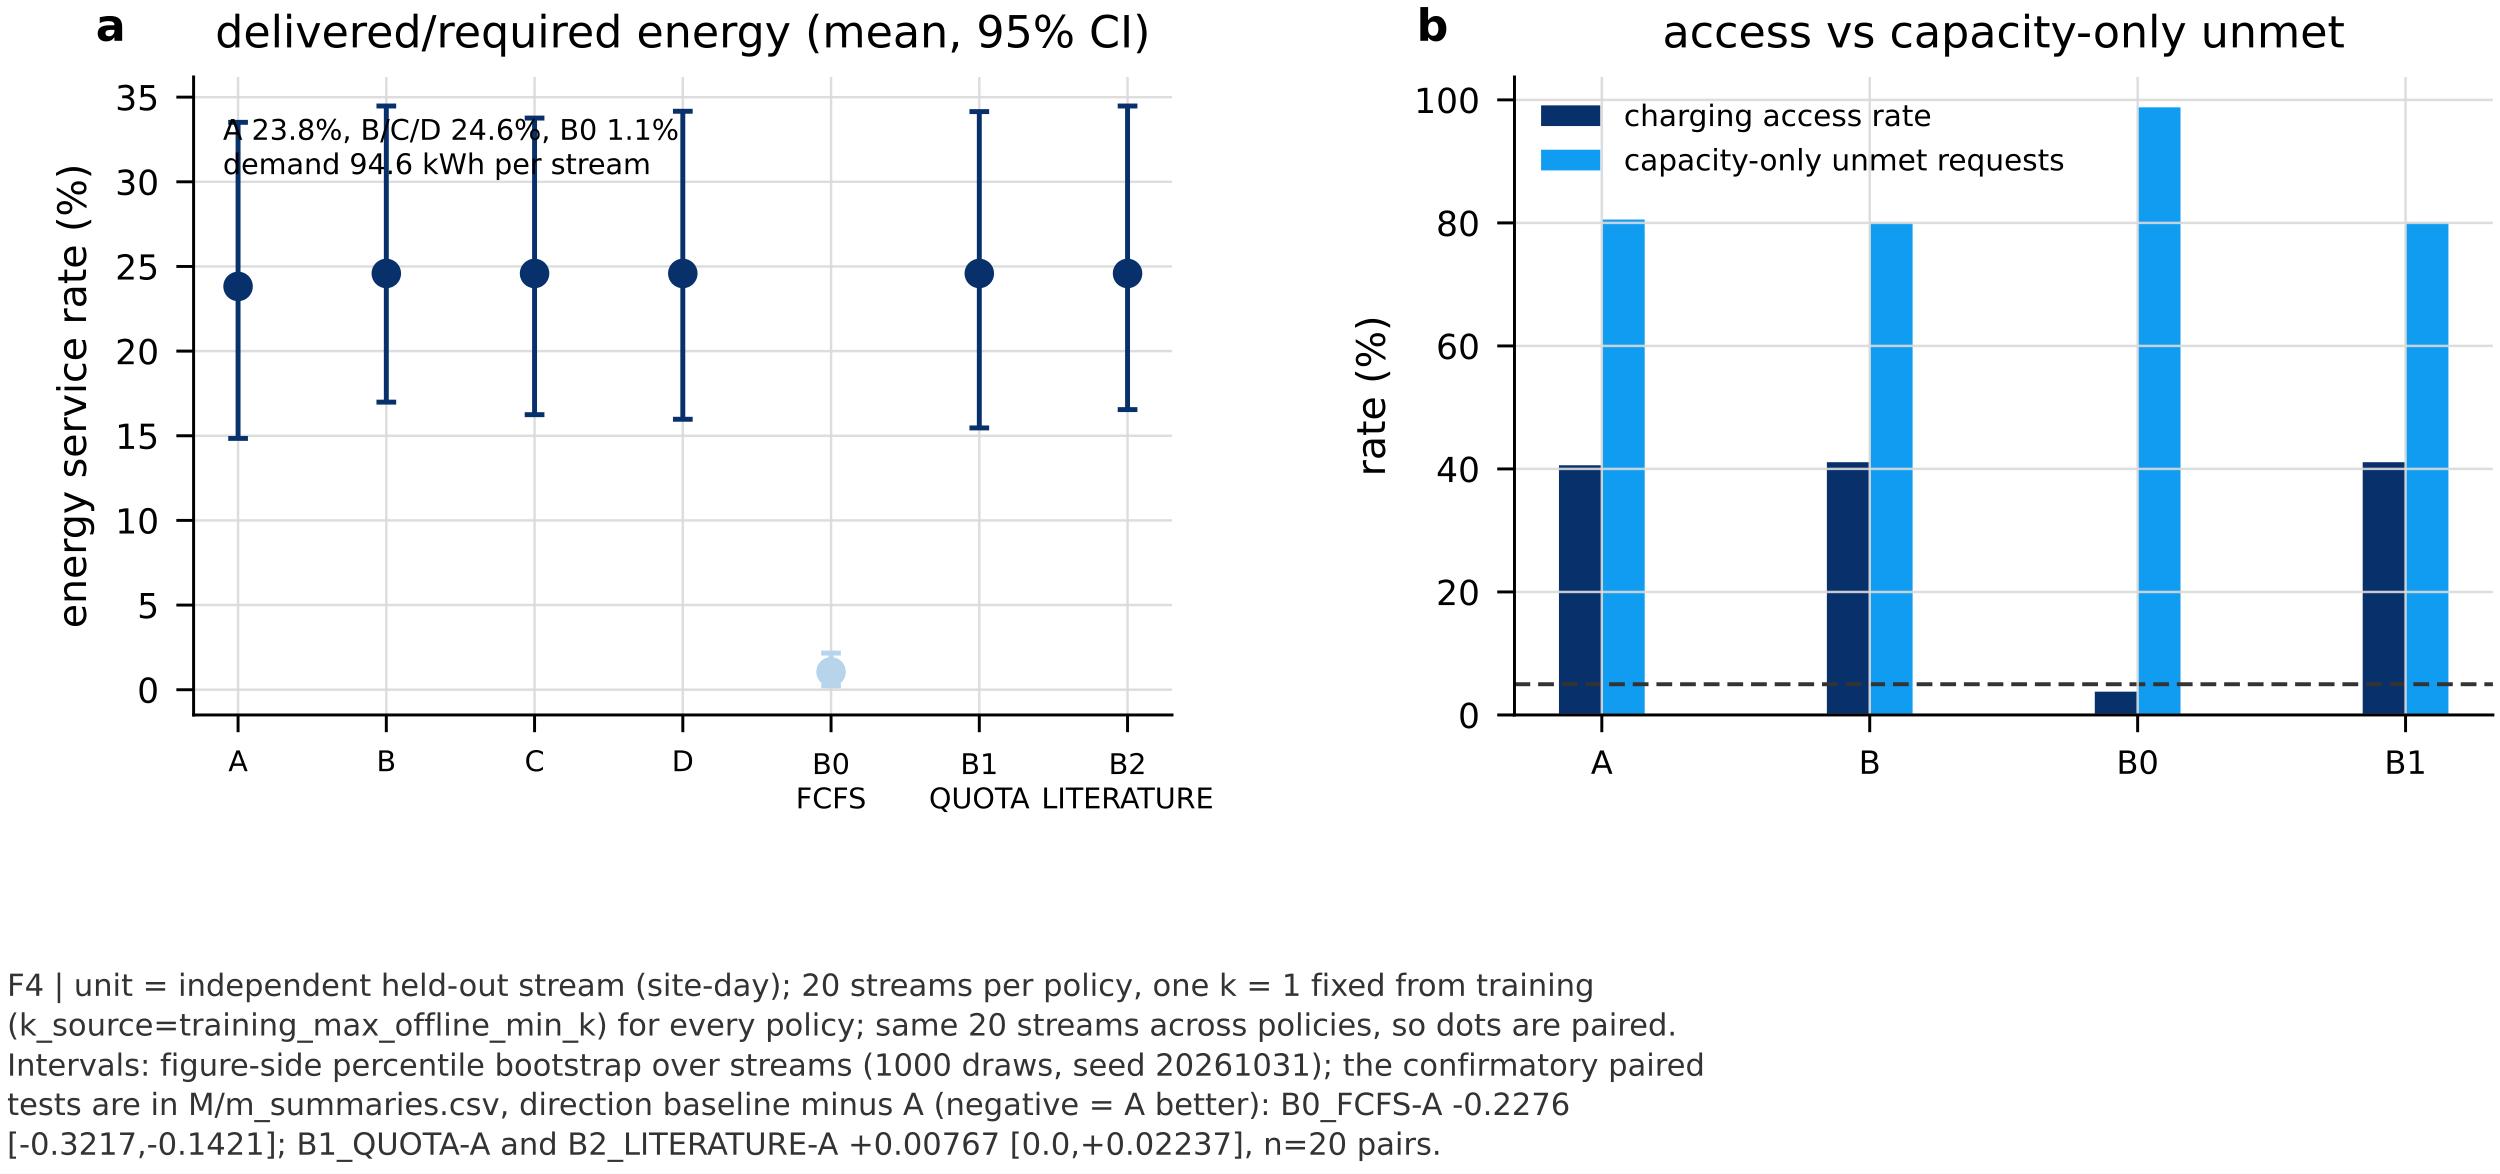
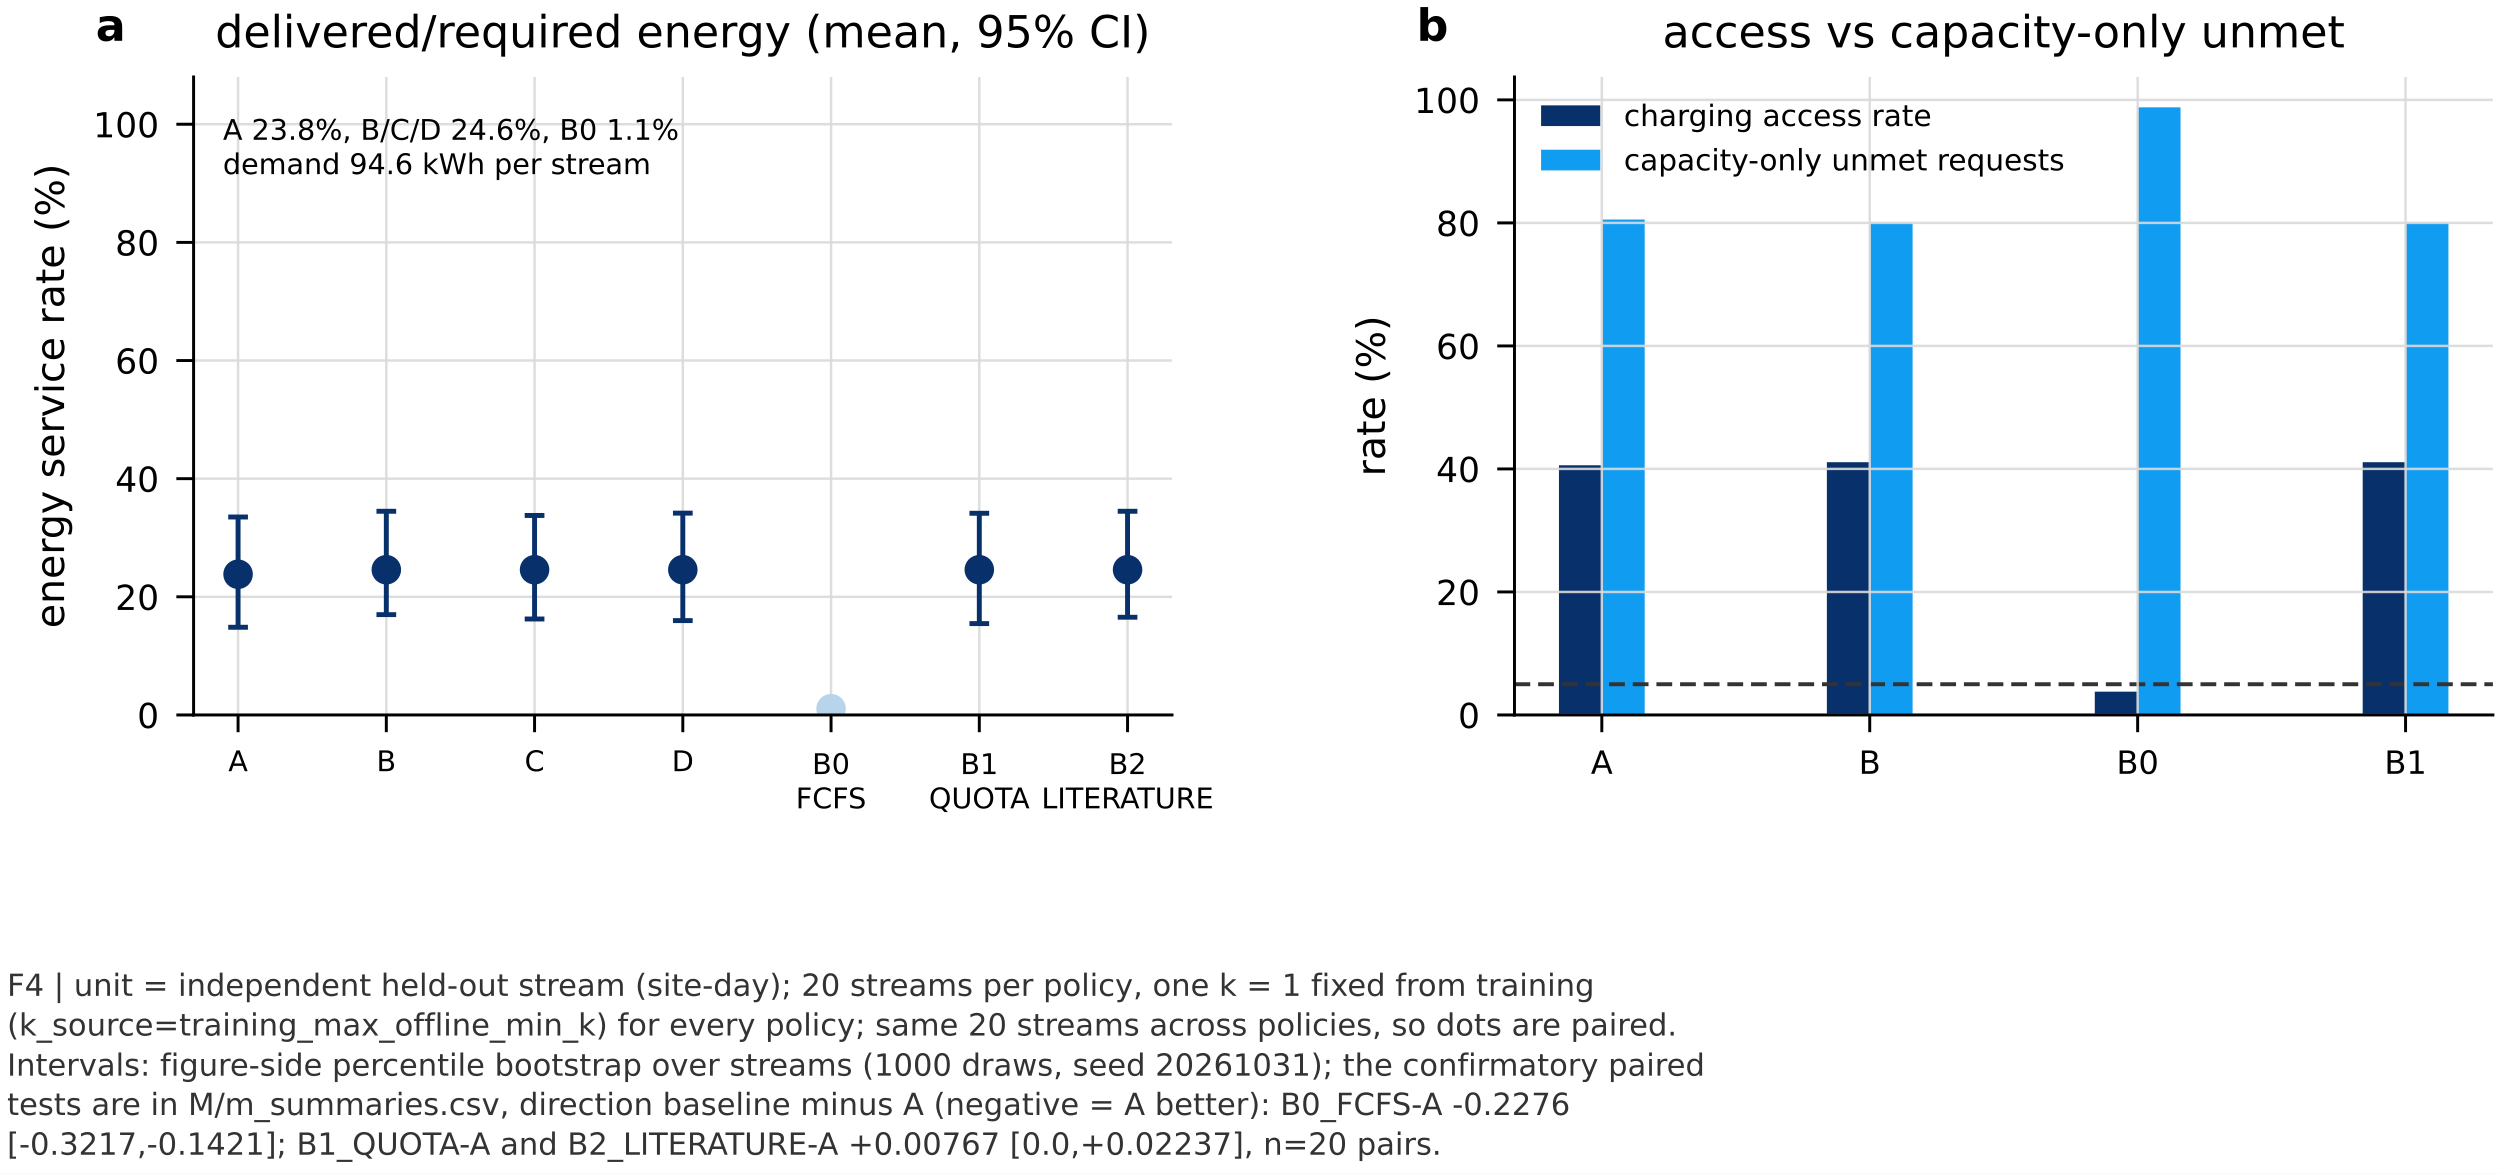
<svg xmlns="http://www.w3.org/2000/svg" xmlns:xlink="http://www.w3.org/1999/xlink" width="507.283pt" height="238.151pt" viewBox="0 0 507.283 238.151" version="1.1">
  <defs>
    <style type="text/css">*{stroke-linejoin: round; stroke-linecap: butt}</style>
  </defs>
  <g id="figure_1">
    <g id="patch_1">
      <path d="M 0 238.151  L 507.283 238.151  L 507.283 0  L 0 0  z " style="fill: #ffffff" />
    </g>
    <g id="axes_1">
      <g id="patch_2">
        <path d="M 39.283 145.075  L 237.819 145.075  L 237.819 15.619  L 39.283 15.619  z " style="fill: #ffffff" />
      </g>
      <g id="matplotlib.axis_1">
        <g id="xtick_1">
          <g id="line2d_1">
-             <path d="M 48.308 145.075  L 48.308 15.619  " clip-path="url(#p4d2e8f138a)" style="fill: none; stroke: #d9d9d9; stroke-opacity: 0.9; stroke-width: 0.5; stroke-linecap: square" />
+             <path d="M 48.308 145.075  L 48.308 15.619  " clip-path="url(#pc5161e3e79)" style="fill: none; stroke: #d9d9d9; stroke-opacity: 0.9; stroke-width: 0.5; stroke-linecap: square" />
          </g>
          <g id="line2d_2">
            <defs>
-               <path id="m1a566ae101" d="M 0 0  L 0 3.5  " style="stroke: #000000; stroke-width: 0.6" />
+               <path id="m23cec1c243" d="M 0 0  L 0 3.5  " style="stroke: #000000; stroke-width: 0.6" />
            </defs>
            <g>
-               <use xlink:href="#m1a566ae101" x="48.308" y="145.075" style="stroke: #000000; stroke-width: 0.6" />
+               <use xlink:href="#m23cec1c243" x="48.308" y="145.075" style="stroke: #000000; stroke-width: 0.6" />
            </g>
          </g>
          <g id="text_1">
            <text style="font-size: 5.8px; font-family: 'DejaVu Sans'; text-anchor: middle" x="48.308" y="156.482" transform="rotate(-0 48.30757 156.4816)">A</text>
          </g>
        </g>
        <g id="xtick_2">
          <g id="line2d_3">
-             <path d="M 78.389 145.075  L 78.389 15.619  " clip-path="url(#p4d2e8f138a)" style="fill: none; stroke: #d9d9d9; stroke-opacity: 0.9; stroke-width: 0.5; stroke-linecap: square" />
+             <path d="M 78.389 145.075  L 78.389 15.619  " clip-path="url(#pc5161e3e79)" style="fill: none; stroke: #d9d9d9; stroke-opacity: 0.9; stroke-width: 0.5; stroke-linecap: square" />
          </g>
          <g id="line2d_4">
            <g>
-               <use xlink:href="#m1a566ae101" x="78.389" y="145.075" style="stroke: #000000; stroke-width: 0.6" />
+               <use xlink:href="#m23cec1c243" x="78.389" y="145.075" style="stroke: #000000; stroke-width: 0.6" />
            </g>
          </g>
          <g id="text_2">
            <text style="font-size: 5.8px; font-family: 'DejaVu Sans'; text-anchor: middle" x="78.389" y="156.482" transform="rotate(-0 78.38881 156.4816)">B</text>
          </g>
        </g>
        <g id="xtick_3">
          <g id="line2d_5">
-             <path d="M 108.47 145.075  L 108.47 15.619  " clip-path="url(#p4d2e8f138a)" style="fill: none; stroke: #d9d9d9; stroke-opacity: 0.9; stroke-width: 0.5; stroke-linecap: square" />
+             <path d="M 108.47 145.075  L 108.47 15.619  " clip-path="url(#pc5161e3e79)" style="fill: none; stroke: #d9d9d9; stroke-opacity: 0.9; stroke-width: 0.5; stroke-linecap: square" />
          </g>
          <g id="line2d_6">
            <g>
-               <use xlink:href="#m1a566ae101" x="108.47" y="145.075" style="stroke: #000000; stroke-width: 0.6" />
+               <use xlink:href="#m23cec1c243" x="108.47" y="145.075" style="stroke: #000000; stroke-width: 0.6" />
            </g>
          </g>
          <g id="text_3">
            <text style="font-size: 5.8px; font-family: 'DejaVu Sans'; text-anchor: middle" x="108.47" y="156.482" transform="rotate(-0 108.47 156.4816)">C</text>
          </g>
        </g>
        <g id="xtick_4">
          <g id="line2d_7">
-             <path d="M 138.551 145.075  L 138.551 15.619  " clip-path="url(#p4d2e8f138a)" style="fill: none; stroke: #d9d9d9; stroke-opacity: 0.9; stroke-width: 0.5; stroke-linecap: square" />
+             <path d="M 138.551 145.075  L 138.551 15.619  " clip-path="url(#pc5161e3e79)" style="fill: none; stroke: #d9d9d9; stroke-opacity: 0.9; stroke-width: 0.5; stroke-linecap: square" />
          </g>
          <g id="line2d_8">
            <g>
-               <use xlink:href="#m1a566ae101" x="138.551" y="145.075" style="stroke: #000000; stroke-width: 0.6" />
+               <use xlink:href="#m23cec1c243" x="138.551" y="145.075" style="stroke: #000000; stroke-width: 0.6" />
            </g>
          </g>
          <g id="text_4">
            <text style="font-size: 5.8px; font-family: 'DejaVu Sans'; text-anchor: middle" x="138.551" y="156.482" transform="rotate(-0 138.5513 156.4816)">D</text>
          </g>
        </g>
        <g id="xtick_5">
          <g id="line2d_9">
-             <path d="M 168.633 145.075  L 168.633 15.619  " clip-path="url(#p4d2e8f138a)" style="fill: none; stroke: #d9d9d9; stroke-opacity: 0.9; stroke-width: 0.5; stroke-linecap: square" />
+             <path d="M 168.633 145.075  L 168.633 15.619  " clip-path="url(#pc5161e3e79)" style="fill: none; stroke: #d9d9d9; stroke-opacity: 0.9; stroke-width: 0.5; stroke-linecap: square" />
          </g>
          <g id="line2d_10">
            <g>
-               <use xlink:href="#m1a566ae101" x="168.633" y="145.075" style="stroke: #000000; stroke-width: 0.6" />
+               <use xlink:href="#m23cec1c243" x="168.633" y="145.075" style="stroke: #000000; stroke-width: 0.6" />
            </g>
          </g>
          <g id="text_5">
            <text style="font-size: 5.8px; font-family: 'DejaVu Sans'" transform="translate(164.7977 157.0622)">B0</text>
            <text style="font-size: 5.8px; font-family: 'DejaVu Sans'" transform="translate(161.4813 164.0233)">FCFS</text>
          </g>
        </g>
        <g id="xtick_6">
          <g id="line2d_11">
-             <path d="M 198.714 145.075  L 198.714 15.619  " clip-path="url(#p4d2e8f138a)" style="fill: none; stroke: #d9d9d9; stroke-opacity: 0.9; stroke-width: 0.5; stroke-linecap: square" />
+             <path d="M 198.714 145.075  L 198.714 15.619  " clip-path="url(#pc5161e3e79)" style="fill: none; stroke: #d9d9d9; stroke-opacity: 0.9; stroke-width: 0.5; stroke-linecap: square" />
          </g>
          <g id="line2d_12">
            <g>
-               <use xlink:href="#m1a566ae101" x="198.714" y="145.075" style="stroke: #000000; stroke-width: 0.6" />
+               <use xlink:href="#m23cec1c243" x="198.714" y="145.075" style="stroke: #000000; stroke-width: 0.6" />
            </g>
          </g>
          <g id="text_6">
            <text style="font-size: 5.8px; font-family: 'DejaVu Sans'" transform="translate(194.879 157.0622)">B1</text>
            <text style="font-size: 5.8px; font-family: 'DejaVu Sans'" transform="translate(188.4958 164.0233)">QUOTA</text>
          </g>
        </g>
        <g id="xtick_7">
          <g id="line2d_13">
-             <path d="M 228.795 145.075  L 228.795 15.619  " clip-path="url(#p4d2e8f138a)" style="fill: none; stroke: #d9d9d9; stroke-opacity: 0.9; stroke-width: 0.5; stroke-linecap: square" />
+             <path d="M 228.795 145.075  L 228.795 15.619  " clip-path="url(#pc5161e3e79)" style="fill: none; stroke: #d9d9d9; stroke-opacity: 0.9; stroke-width: 0.5; stroke-linecap: square" />
          </g>
          <g id="line2d_14">
            <g>
-               <use xlink:href="#m1a566ae101" x="228.795" y="145.075" style="stroke: #000000; stroke-width: 0.6" />
+               <use xlink:href="#m23cec1c243" x="228.795" y="145.075" style="stroke: #000000; stroke-width: 0.6" />
            </g>
          </g>
          <g id="text_7">
            <text style="font-size: 5.8px; font-family: 'DejaVu Sans'" transform="translate(224.9602 157.0622)">B2</text>
            <text style="font-size: 5.8px; font-family: 'DejaVu Sans'" transform="translate(211.3225 164.0233)">LITERATURE</text>
          </g>
        </g>
      </g>
      <g id="matplotlib.axis_2">
        <g id="ytick_1">
          <g id="line2d_15">
-             <path d="M 39.283 139.952  L 237.819 139.952  " clip-path="url(#p4d2e8f138a)" style="fill: none; stroke: #d9d9d9; stroke-opacity: 0.9; stroke-width: 0.5; stroke-linecap: square" />
+             <path d="M 39.283 145.075  L 237.819 145.075  " clip-path="url(#pc5161e3e79)" style="fill: none; stroke: #d9d9d9; stroke-opacity: 0.9; stroke-width: 0.5; stroke-linecap: square" />
          </g>
          <g id="line2d_16">
            <defs>
-               <path id="m9f338bc0c7" d="M 0 0  L -3.5 0  " style="stroke: #000000; stroke-width: 0.6" />
+               <path id="mf32e7adb8e" d="M 0 0  L -3.5 0  " style="stroke: #000000; stroke-width: 0.6" />
            </defs>
            <g>
-               <use xlink:href="#m9f338bc0c7" x="39.283" y="139.952" style="stroke: #000000; stroke-width: 0.6" />
+               <use xlink:href="#mf32e7adb8e" x="39.283" y="145.075" style="stroke: #000000; stroke-width: 0.6" />
            </g>
          </g>
          <g id="text_8">
-             <text style="font-size: 7px; font-family: 'DejaVu Sans'; text-anchor: end" x="32.283" y="142.612" transform="rotate(-0 32.2832 142.6116)">0</text>
+             <text style="font-size: 7px; font-family: 'DejaVu Sans'; text-anchor: end" x="32.283" y="147.734" transform="rotate(-0 32.2832 147.7341)">0</text>
          </g>
        </g>
        <g id="ytick_2">
          <g id="line2d_17">
-             <path d="M 39.283 122.775  L 237.819 122.775  " clip-path="url(#p4d2e8f138a)" style="fill: none; stroke: #d9d9d9; stroke-opacity: 0.9; stroke-width: 0.5; stroke-linecap: square" />
+             <path d="M 39.283 121.102  L 237.819 121.102  " clip-path="url(#pc5161e3e79)" style="fill: none; stroke: #d9d9d9; stroke-opacity: 0.9; stroke-width: 0.5; stroke-linecap: square" />
          </g>
          <g id="line2d_18">
            <g>
-               <use xlink:href="#m9f338bc0c7" x="39.283" y="122.775" style="stroke: #000000; stroke-width: 0.6" />
+               <use xlink:href="#mf32e7adb8e" x="39.283" y="121.102" style="stroke: #000000; stroke-width: 0.6" />
            </g>
          </g>
          <g id="text_9">
-             <text style="font-size: 7px; font-family: 'DejaVu Sans'; text-anchor: end" x="32.283" y="125.434" transform="rotate(-0 32.2832 125.4345)">5</text>
+             <text style="font-size: 7px; font-family: 'DejaVu Sans'; text-anchor: end" x="32.283" y="123.761" transform="rotate(-0 32.2832 123.7608)">20</text>
          </g>
        </g>
        <g id="ytick_3">
          <g id="line2d_19">
-             <path d="M 39.283 105.598  L 237.819 105.598  " clip-path="url(#p4d2e8f138a)" style="fill: none; stroke: #d9d9d9; stroke-opacity: 0.9; stroke-width: 0.5; stroke-linecap: square" />
+             <path d="M 39.283 97.128  L 237.819 97.128  " clip-path="url(#pc5161e3e79)" style="fill: none; stroke: #d9d9d9; stroke-opacity: 0.9; stroke-width: 0.5; stroke-linecap: square" />
          </g>
          <g id="line2d_20">
            <g>
-               <use xlink:href="#m9f338bc0c7" x="39.283" y="105.598" style="stroke: #000000; stroke-width: 0.6" />
+               <use xlink:href="#mf32e7adb8e" x="39.283" y="97.128" style="stroke: #000000; stroke-width: 0.6" />
            </g>
          </g>
          <g id="text_10">
-             <text style="font-size: 7px; font-family: 'DejaVu Sans'; text-anchor: end" x="32.283" y="108.257" transform="rotate(-0 32.2832 108.2573)">10</text>
+             <text style="font-size: 7px; font-family: 'DejaVu Sans'; text-anchor: end" x="32.283" y="99.787" transform="rotate(-0 32.2832 99.78746)">40</text>
          </g>
        </g>
        <g id="ytick_4">
          <g id="line2d_21">
-             <path d="M 39.283 88.421  L 237.819 88.421  " clip-path="url(#p4d2e8f138a)" style="fill: none; stroke: #d9d9d9; stroke-opacity: 0.9; stroke-width: 0.5; stroke-linecap: square" />
+             <path d="M 39.283 73.155  L 237.819 73.155  " clip-path="url(#pc5161e3e79)" style="fill: none; stroke: #d9d9d9; stroke-opacity: 0.9; stroke-width: 0.5; stroke-linecap: square" />
          </g>
          <g id="line2d_22">
            <g>
-               <use xlink:href="#m9f338bc0c7" x="39.283" y="88.421" style="stroke: #000000; stroke-width: 0.6" />
+               <use xlink:href="#mf32e7adb8e" x="39.283" y="73.155" style="stroke: #000000; stroke-width: 0.6" />
            </g>
          </g>
          <g id="text_11">
-             <text style="font-size: 7px; font-family: 'DejaVu Sans'; text-anchor: end" x="32.283" y="91.08" transform="rotate(-0 32.2832 91.08021)">15</text>
+             <text style="font-size: 7px; font-family: 'DejaVu Sans'; text-anchor: end" x="32.283" y="75.814" transform="rotate(-0 32.2832 75.81412)">60</text>
          </g>
        </g>
        <g id="ytick_5">
          <g id="line2d_23">
-             <path d="M 39.283 71.244  L 237.819 71.244  " clip-path="url(#p4d2e8f138a)" style="fill: none; stroke: #d9d9d9; stroke-opacity: 0.9; stroke-width: 0.5; stroke-linecap: square" />
+             <path d="M 39.283 49.182  L 237.819 49.182  " clip-path="url(#pc5161e3e79)" style="fill: none; stroke: #d9d9d9; stroke-opacity: 0.9; stroke-width: 0.5; stroke-linecap: square" />
          </g>
          <g id="line2d_24">
            <g>
-               <use xlink:href="#m9f338bc0c7" x="39.283" y="71.244" style="stroke: #000000; stroke-width: 0.6" />
+               <use xlink:href="#mf32e7adb8e" x="39.283" y="49.182" style="stroke: #000000; stroke-width: 0.6" />
            </g>
          </g>
          <g id="text_12">
-             <text style="font-size: 7px; font-family: 'DejaVu Sans'; text-anchor: end" x="32.283" y="73.903" transform="rotate(-0 32.2832 73.90307)">20</text>
+             <text style="font-size: 7px; font-family: 'DejaVu Sans'; text-anchor: end" x="32.283" y="51.841" transform="rotate(-0 32.2832 51.84079)">80</text>
          </g>
        </g>
        <g id="ytick_6">
          <g id="line2d_25">
-             <path d="M 39.283 54.067  L 237.819 54.067  " clip-path="url(#p4d2e8f138a)" style="fill: none; stroke: #d9d9d9; stroke-opacity: 0.9; stroke-width: 0.5; stroke-linecap: square" />
+             <path d="M 39.283 25.208  L 237.819 25.208  " clip-path="url(#pc5161e3e79)" style="fill: none; stroke: #d9d9d9; stroke-opacity: 0.9; stroke-width: 0.5; stroke-linecap: square" />
          </g>
          <g id="line2d_26">
            <g>
-               <use xlink:href="#m9f338bc0c7" x="39.283" y="54.067" style="stroke: #000000; stroke-width: 0.6" />
+               <use xlink:href="#mf32e7adb8e" x="39.283" y="25.208" style="stroke: #000000; stroke-width: 0.6" />
            </g>
          </g>
          <g id="text_13">
-             <text style="font-size: 7px; font-family: 'DejaVu Sans'; text-anchor: end" x="32.283" y="56.726" transform="rotate(-0 32.2832 56.72594)">25</text>
-           </g>
-         </g>
-         <g id="ytick_7">
-           <g id="line2d_27">
-             <path d="M 39.283 36.89  L 237.819 36.89  " clip-path="url(#p4d2e8f138a)" style="fill: none; stroke: #d9d9d9; stroke-opacity: 0.9; stroke-width: 0.5; stroke-linecap: square" />
-           </g>
-           <g id="line2d_28">
-             <g>
-               <use xlink:href="#m9f338bc0c7" x="39.283" y="36.89" style="stroke: #000000; stroke-width: 0.6" />
-             </g>
-           </g>
-           <g id="text_14">
-             <text style="font-size: 7px; font-family: 'DejaVu Sans'; text-anchor: end" x="32.283" y="39.549" transform="rotate(-0 32.2832 39.54881)">30</text>
-           </g>
-         </g>
-         <g id="ytick_8">
-           <g id="line2d_29">
-             <path d="M 39.283 19.712  L 237.819 19.712  " clip-path="url(#p4d2e8f138a)" style="fill: none; stroke: #d9d9d9; stroke-opacity: 0.9; stroke-width: 0.5; stroke-linecap: square" />
-           </g>
-           <g id="line2d_30">
-             <g>
-               <use xlink:href="#m9f338bc0c7" x="39.283" y="19.712" style="stroke: #000000; stroke-width: 0.6" />
-             </g>
-           </g>
-           <g id="text_15">
-             <text style="font-size: 7px; font-family: 'DejaVu Sans'; text-anchor: end" x="32.283" y="22.372" transform="rotate(-0 32.2832 22.37168)">35</text>
-           </g>
-         </g>
-         <g id="text_16">
-           <text style="font-size: 8px; font-family: 'DejaVu Sans'; text-anchor: middle" x="17.454" y="80.347" transform="rotate(-90 17.45382 80.34694)">energy service rate (%)</text>
+             <text style="font-size: 7px; font-family: 'DejaVu Sans'; text-anchor: end" x="32.283" y="27.867" transform="rotate(-0 32.2832 27.86746)">100</text>
+           </g>
+         </g>
+         <g id="text_14">
+           <text style="font-size: 8px; font-family: 'DejaVu Sans'; text-anchor: middle" x="13" y="80.347" transform="rotate(-90 13.00008 80.34694)">energy service rate (%)</text>
        </g>
      </g>
      <g id="LineCollection_1">
-         <path d="M 48.308 88.964  L 48.308 24.82  " clip-path="url(#p4d2e8f138a)" style="fill: none; stroke: #08306b" />
+         <path d="M 48.308 127.284  L 48.308 104.904  " clip-path="url(#pc5161e3e79)" style="fill: none; stroke: #08306b" />
+       </g>
+       <g id="line2d_27">
+         <defs>
+           <path id="ma9806306e1" d="M 2 0  L -2 -0  " style="stroke: #08306b" />
+         </defs>
+         <g clip-path="url(#pc5161e3e79)">
+           <use xlink:href="#ma9806306e1" x="48.308" y="127.284" style="fill: #08306b; stroke: #08306b" />
+         </g>
+       </g>
+       <g id="line2d_28">
+         <g clip-path="url(#pc5161e3e79)">
+           <use xlink:href="#ma9806306e1" x="48.308" y="104.904" style="fill: #08306b; stroke: #08306b" />
+         </g>
+       </g>
+       <g id="LineCollection_2">
+         <path d="M 78.389 124.717  L 78.389 103.748  " clip-path="url(#pc5161e3e79)" style="fill: none; stroke: #08306b" />
+       </g>
+       <g id="line2d_29">
+         <g clip-path="url(#pc5161e3e79)">
+           <use xlink:href="#ma9806306e1" x="78.389" y="124.717" style="fill: #08306b; stroke: #08306b" />
+         </g>
+       </g>
+       <g id="line2d_30">
+         <g clip-path="url(#pc5161e3e79)">
+           <use xlink:href="#ma9806306e1" x="78.389" y="103.748" style="fill: #08306b; stroke: #08306b" />
+         </g>
+       </g>
+       <g id="LineCollection_3">
+         <path d="M 108.47 125.601  L 108.47 104.6  " clip-path="url(#pc5161e3e79)" style="fill: none; stroke: #08306b" />
      </g>
      <g id="line2d_31">
+         <g clip-path="url(#pc5161e3e79)">
+           <use xlink:href="#ma9806306e1" x="108.47" y="125.601" style="fill: #08306b; stroke: #08306b" />
+         </g>
+       </g>
+       <g id="line2d_32">
+         <g clip-path="url(#pc5161e3e79)">
+           <use xlink:href="#ma9806306e1" x="108.47" y="104.6" style="fill: #08306b; stroke: #08306b" />
+         </g>
+       </g>
+       <g id="LineCollection_4">
+         <path d="M 138.551 125.929  L 138.551 104.123  " clip-path="url(#pc5161e3e79)" style="fill: none; stroke: #08306b" />
+       </g>
+       <g id="line2d_33">
+         <g clip-path="url(#pc5161e3e79)">
+           <use xlink:href="#ma9806306e1" x="138.551" y="125.929" style="fill: #08306b; stroke: #08306b" />
+         </g>
+       </g>
+       <g id="line2d_34">
+         <g clip-path="url(#pc5161e3e79)">
+           <use xlink:href="#ma9806306e1" x="138.551" y="104.123" style="fill: #08306b; stroke: #08306b" />
+         </g>
+       </g>
+       <g id="LineCollection_5">
+         <path d="M 168.633 144.809  L 168.633 142.479  " clip-path="url(#pc5161e3e79)" style="fill: none; stroke: #b7d4ea" />
+       </g>
+       <g id="line2d_35">
        <defs>
-           <path id="mf65ea0c68b" d="M 2 0  L -2 -0  " style="stroke: #08306b" />
+           <path id="m11eb9d79c8" d="M 2 0  L -2 -0  " style="stroke: #b7d4ea" />
        </defs>
-         <g clip-path="url(#p4d2e8f138a)">
-           <use xlink:href="#mf65ea0c68b" x="48.308" y="88.964" style="fill: #08306b; stroke: #08306b" />
-         </g>
-       </g>
-       <g id="line2d_32">
-         <g clip-path="url(#p4d2e8f138a)">
-           <use xlink:href="#mf65ea0c68b" x="48.308" y="24.82" style="fill: #08306b; stroke: #08306b" />
-         </g>
-       </g>
-       <g id="LineCollection_2">
-         <path d="M 78.389 81.604  L 78.389 21.508  " clip-path="url(#p4d2e8f138a)" style="fill: none; stroke: #08306b" />
-       </g>
-       <g id="line2d_33">
-         <g clip-path="url(#p4d2e8f138a)">
-           <use xlink:href="#mf65ea0c68b" x="78.389" y="81.604" style="fill: #08306b; stroke: #08306b" />
-         </g>
-       </g>
-       <g id="line2d_34">
-         <g clip-path="url(#p4d2e8f138a)">
-           <use xlink:href="#mf65ea0c68b" x="78.389" y="21.508" style="fill: #08306b; stroke: #08306b" />
-         </g>
-       </g>
-       <g id="LineCollection_3">
-         <path d="M 108.47 84.138  L 108.47 23.951  " clip-path="url(#p4d2e8f138a)" style="fill: none; stroke: #08306b" />
-       </g>
-       <g id="line2d_35">
-         <g clip-path="url(#p4d2e8f138a)">
-           <use xlink:href="#mf65ea0c68b" x="108.47" y="84.138" style="fill: #08306b; stroke: #08306b" />
+         <g clip-path="url(#pc5161e3e79)">
+           <use xlink:href="#m11eb9d79c8" x="168.633" y="144.809" style="fill: #b7d4ea; stroke: #b7d4ea" />
        </g>
      </g>
      <g id="line2d_36">
-         <g clip-path="url(#p4d2e8f138a)">
-           <use xlink:href="#mf65ea0c68b" x="108.47" y="23.951" style="fill: #08306b; stroke: #08306b" />
-         </g>
-       </g>
-       <g id="LineCollection_4">
-         <path d="M 138.551 85.079  L 138.551 22.583  " clip-path="url(#p4d2e8f138a)" style="fill: none; stroke: #08306b" />
+         <g clip-path="url(#pc5161e3e79)">
+           <use xlink:href="#m11eb9d79c8" x="168.633" y="142.479" style="fill: #b7d4ea; stroke: #b7d4ea" />
+         </g>
+       </g>
+       <g id="LineCollection_6">
+         <path d="M 198.714 126.541  L 198.714 104.144  " clip-path="url(#pc5161e3e79)" style="fill: none; stroke: #08306b" />
      </g>
      <g id="line2d_37">
-         <g clip-path="url(#p4d2e8f138a)">
-           <use xlink:href="#mf65ea0c68b" x="138.551" y="85.079" style="fill: #08306b; stroke: #08306b" />
+         <g clip-path="url(#pc5161e3e79)">
+           <use xlink:href="#ma9806306e1" x="198.714" y="126.541" style="fill: #08306b; stroke: #08306b" />
        </g>
      </g>
      <g id="line2d_38">
-         <g clip-path="url(#p4d2e8f138a)">
-           <use xlink:href="#mf65ea0c68b" x="138.551" y="22.583" style="fill: #08306b; stroke: #08306b" />
-         </g>
-       </g>
-       <g id="LineCollection_5">
-         <path d="M 168.633 139.191  L 168.633 132.511  " clip-path="url(#p4d2e8f138a)" style="fill: none; stroke: #b7d4ea" />
+         <g clip-path="url(#pc5161e3e79)">
+           <use xlink:href="#ma9806306e1" x="198.714" y="104.144" style="fill: #08306b; stroke: #08306b" />
+         </g>
+       </g>
+       <g id="LineCollection_7">
+         <path d="M 228.795 125.245  L 228.795 103.746  " clip-path="url(#pc5161e3e79)" style="fill: none; stroke: #08306b" />
      </g>
      <g id="line2d_39">
+         <g clip-path="url(#pc5161e3e79)">
+           <use xlink:href="#ma9806306e1" x="228.795" y="125.245" style="fill: #08306b; stroke: #08306b" />
+         </g>
+       </g>
+       <g id="line2d_40">
+         <g clip-path="url(#pc5161e3e79)">
+           <use xlink:href="#ma9806306e1" x="228.795" y="103.746" style="fill: #08306b; stroke: #08306b" />
+         </g>
+       </g>
+       <g id="line2d_41">
        <defs>
-           <path id="mfe0b686e84" d="M 2 0  L -2 -0  " style="stroke: #b7d4ea" />
+           <path id="mec08e6cd29" d="M 0 2.5  C 0.663 2.5 1.299 2.237 1.768 1.768  C 2.237 1.299 2.5 0.663 2.5 0  C 2.5 -0.663 2.237 -1.299 1.768 -1.768  C 1.299 -2.237 0.663 -2.5 0 -2.5  C -0.663 -2.5 -1.299 -2.237 -1.768 -1.768  C -2.237 -1.299 -2.5 -0.663 -2.5 0  C -2.5 0.663 -2.237 1.299 -1.768 1.768  C -1.299 2.237 -0.663 2.5 0 2.5  z " style="stroke: #08306b" />
        </defs>
-         <g clip-path="url(#p4d2e8f138a)">
-           <use xlink:href="#mfe0b686e84" x="168.633" y="139.191" style="fill: #b7d4ea; stroke: #b7d4ea" />
-         </g>
-       </g>
-       <g id="line2d_40">
-         <g clip-path="url(#p4d2e8f138a)">
-           <use xlink:href="#mfe0b686e84" x="168.633" y="132.511" style="fill: #b7d4ea; stroke: #b7d4ea" />
-         </g>
-       </g>
-       <g id="LineCollection_6">
-         <path d="M 198.714 86.832  L 198.714 22.644  " clip-path="url(#p4d2e8f138a)" style="fill: none; stroke: #08306b" />
-       </g>
-       <g id="line2d_41">
-         <g clip-path="url(#p4d2e8f138a)">
-           <use xlink:href="#mf65ea0c68b" x="198.714" y="86.832" style="fill: #08306b; stroke: #08306b" />
+         <g clip-path="url(#pc5161e3e79)">
+           <use xlink:href="#mec08e6cd29" x="48.308" y="116.523" style="fill: #08306b; stroke: #08306b" />
        </g>
      </g>
      <g id="line2d_42">
-         <g clip-path="url(#p4d2e8f138a)">
-           <use xlink:href="#mf65ea0c68b" x="198.714" y="22.644" style="fill: #08306b; stroke: #08306b" />
-         </g>
-       </g>
-       <g id="LineCollection_7">
-         <path d="M 228.795 83.118  L 228.795 21.503  " clip-path="url(#p4d2e8f138a)" style="fill: none; stroke: #08306b" />
+         <g clip-path="url(#pc5161e3e79)">
+           <use xlink:href="#mec08e6cd29" x="78.389" y="115.604" style="fill: #08306b; stroke: #08306b" />
+         </g>
      </g>
      <g id="line2d_43">
-         <g clip-path="url(#p4d2e8f138a)">
-           <use xlink:href="#mf65ea0c68b" x="228.795" y="83.118" style="fill: #08306b; stroke: #08306b" />
+         <g clip-path="url(#pc5161e3e79)">
+           <use xlink:href="#mec08e6cd29" x="108.47" y="115.604" style="fill: #08306b; stroke: #08306b" />
        </g>
      </g>
      <g id="line2d_44">
-         <g clip-path="url(#p4d2e8f138a)">
-           <use xlink:href="#mf65ea0c68b" x="228.795" y="21.503" style="fill: #08306b; stroke: #08306b" />
+         <g clip-path="url(#pc5161e3e79)">
+           <use xlink:href="#mec08e6cd29" x="138.551" y="115.604" style="fill: #08306b; stroke: #08306b" />
        </g>
      </g>
      <g id="line2d_45">
        <defs>
-           <path id="md43f2d1525" d="M 0 2.5  C 0.663 2.5 1.299 2.237 1.768 1.768  C 2.237 1.299 2.5 0.663 2.5 0  C 2.5 -0.663 2.237 -1.299 1.768 -1.768  C 1.299 -2.237 0.663 -2.5 0 -2.5  C -0.663 -2.5 -1.299 -2.237 -1.768 -1.768  C -2.237 -1.299 -2.5 -0.663 -2.5 0  C -2.5 0.663 -2.237 1.299 -1.768 1.768  C -1.299 2.237 -0.663 2.5 0 2.5  z " style="stroke: #08306b" />
+           <path id="mdb26c5ff0d" d="M 0 2.5  C 0.663 2.5 1.299 2.237 1.768 1.768  C 2.237 1.299 2.5 0.663 2.5 0  C 2.5 -0.663 2.237 -1.299 1.768 -1.768  C 1.299 -2.237 0.663 -2.5 0 -2.5  C -0.663 -2.5 -1.299 -2.237 -1.768 -1.768  C -2.237 -1.299 -2.5 -0.663 -2.5 0  C -2.5 0.663 -2.237 1.299 -1.768 1.768  C -1.299 2.237 -0.663 2.5 0 2.5  z " style="stroke: #b7d4ea" />
        </defs>
-         <g clip-path="url(#p4d2e8f138a)">
-           <use xlink:href="#md43f2d1525" x="48.308" y="58.121" style="fill: #08306b; stroke: #08306b" />
+         <g clip-path="url(#pc5161e3e79)">
+           <use xlink:href="#mdb26c5ff0d" x="168.633" y="143.809" style="fill: #b7d4ea; stroke: #b7d4ea" />
        </g>
      </g>
      <g id="line2d_46">
-         <g clip-path="url(#p4d2e8f138a)">
-           <use xlink:href="#md43f2d1525" x="78.389" y="55.488" style="fill: #08306b; stroke: #08306b" />
+         <g clip-path="url(#pc5161e3e79)">
+           <use xlink:href="#mec08e6cd29" x="198.714" y="115.604" style="fill: #08306b; stroke: #08306b" />
        </g>
      </g>
      <g id="line2d_47">
-         <g clip-path="url(#p4d2e8f138a)">
-           <use xlink:href="#md43f2d1525" x="108.47" y="55.488" style="fill: #08306b; stroke: #08306b" />
-         </g>
-       </g>
-       <g id="line2d_48">
-         <g clip-path="url(#p4d2e8f138a)">
-           <use xlink:href="#md43f2d1525" x="138.551" y="55.488" style="fill: #08306b; stroke: #08306b" />
-         </g>
-       </g>
-       <g id="line2d_49">
-         <defs>
-           <path id="m042d2dcdce" d="M 0 2.5  C 0.663 2.5 1.299 2.237 1.768 1.768  C 2.237 1.299 2.5 0.663 2.5 0  C 2.5 -0.663 2.237 -1.299 1.768 -1.768  C 1.299 -2.237 0.663 -2.5 0 -2.5  C -0.663 -2.5 -1.299 -2.237 -1.768 -1.768  C -2.237 -1.299 -2.5 -0.663 -2.5 0  C -2.5 0.663 -2.237 1.299 -1.768 1.768  C -1.299 2.237 -0.663 2.5 0 2.5  z " style="stroke: #b7d4ea" />
-         </defs>
-         <g clip-path="url(#p4d2e8f138a)">
-           <use xlink:href="#m042d2dcdce" x="168.633" y="136.325" style="fill: #b7d4ea; stroke: #b7d4ea" />
-         </g>
-       </g>
-       <g id="line2d_50">
-         <g clip-path="url(#p4d2e8f138a)">
-           <use xlink:href="#md43f2d1525" x="198.714" y="55.488" style="fill: #08306b; stroke: #08306b" />
-         </g>
-       </g>
-       <g id="line2d_51">
-         <g clip-path="url(#p4d2e8f138a)">
-           <use xlink:href="#md43f2d1525" x="228.795" y="55.488" style="fill: #08306b; stroke: #08306b" />
+         <g clip-path="url(#pc5161e3e79)">
+           <use xlink:href="#mec08e6cd29" x="228.795" y="115.604" style="fill: #08306b; stroke: #08306b" />
        </g>
      </g>
      <g id="patch_3">
        <path d="M 39.283 145.075  L 39.283 15.619  " style="fill: none; stroke: #000000; stroke-width: 0.6; stroke-linejoin: miter; stroke-linecap: square" />
      </g>
      <g id="patch_4">
        <path d="M 39.283 145.075  L 237.819 145.075  " style="fill: none; stroke: #000000; stroke-width: 0.6; stroke-linejoin: miter; stroke-linecap: square" />
      </g>
-       <g id="text_17">
+       <g id="text_15">
        <text style="font-size: 5.8px; font-family: 'DejaVu Sans'" transform="translate(45.23929 28.37351)">A 23.8%, B/C/D 24.6%, B0 1.1%</text>
        <text style="font-size: 5.8px; font-family: 'DejaVu Sans'" transform="translate(45.23929 35.3351)">demand 94.6 kWh per stream</text>
      </g>
-       <g id="text_18">
+       <g id="text_16">
        <text style="font-weight: 700; font-size: 9px; font-family: 'DejaVu Sans'; text-anchor: start" x="19.43" y="8.279" transform="rotate(-0 19.42958 8.278594)">a</text>
      </g>
-       <g id="text_19">
+       <g id="text_17">
        <text style="font-size: 9px; font-family: 'DejaVu Sans'; text-anchor: middle" x="138.551" y="9.619" transform="rotate(-0 138.5513 9.618943)">delivered/required energy (mean, 95% CI)</text>
      </g>
    </g>
    <g id="axes_2">
      <g id="patch_5">
        <path d="M 307.307 145.075  L 505.843 145.075  L 505.843 15.619  L 307.307 15.619  z " style="fill: #ffffff" />
      </g>
      <g id="patch_6">
-         <path d="M 316.331 145.075  L 325.03 145.075  L 325.03 94.413  L 316.331 94.413  z " clip-path="url(#p9af1758330)" style="fill: #08306b" />
+         <path d="M 316.331 145.075  L 325.03 145.075  L 325.03 94.413  L 316.331 94.413  z " clip-path="url(#p1cc2ee63ea)" style="fill: #08306b" />
      </g>
      <g id="patch_7">
-         <path d="M 325.03 145.075  L 333.728 145.075  L 333.728 44.551  L 325.03 44.551  z " clip-path="url(#p9af1758330)" style="fill: #109cf1" />
+         <path d="M 325.03 145.075  L 333.728 145.075  L 333.728 44.551  L 325.03 44.551  z " clip-path="url(#p1cc2ee63ea)" style="fill: #109cf1" />
      </g>
      <g id="patch_8">
-         <path d="M 370.695 145.075  L 379.393 145.075  L 379.393 93.789  L 370.695 93.789  z " clip-path="url(#p9af1758330)" style="fill: #08306b" />
+         <path d="M 370.695 145.075  L 379.393 145.075  L 379.393 93.789  L 370.695 93.789  z " clip-path="url(#p1cc2ee63ea)" style="fill: #08306b" />
      </g>
      <g id="patch_9">
-         <path d="M 379.393 145.075  L 388.091 145.075  L 388.091 45.175  L 379.393 45.175  z " clip-path="url(#p9af1758330)" style="fill: #109cf1" />
+         <path d="M 379.393 145.075  L 388.091 145.075  L 388.091 45.175  L 379.393 45.175  z " clip-path="url(#p1cc2ee63ea)" style="fill: #109cf1" />
      </g>
      <g id="patch_10">
-         <path d="M 425.059 145.075  L 433.757 145.075  L 433.757 140.345  L 425.059 140.345  z " clip-path="url(#p9af1758330)" style="fill: #08306b" />
+         <path d="M 425.059 145.075  L 433.757 145.075  L 433.757 140.345  L 425.059 140.345  z " clip-path="url(#p1cc2ee63ea)" style="fill: #08306b" />
      </g>
      <g id="patch_11">
-         <path d="M 433.757 145.075  L 442.455 145.075  L 442.455 21.784  L 433.757 21.784  z " clip-path="url(#p9af1758330)" style="fill: #109cf1" />
+         <path d="M 433.757 145.075  L 442.455 145.075  L 442.455 21.784  L 433.757 21.784  z " clip-path="url(#p1cc2ee63ea)" style="fill: #109cf1" />
      </g>
      <g id="patch_12">
-         <path d="M 479.422 145.075  L 488.121 145.075  L 488.121 93.789  L 479.422 93.789  z " clip-path="url(#p9af1758330)" style="fill: #08306b" />
+         <path d="M 479.422 145.075  L 488.121 145.075  L 488.121 93.789  L 479.422 93.789  z " clip-path="url(#p1cc2ee63ea)" style="fill: #08306b" />
      </g>
      <g id="patch_13">
-         <path d="M 488.121 145.075  L 496.819 145.075  L 496.819 45.175  L 488.121 45.175  z " clip-path="url(#p9af1758330)" style="fill: #109cf1" />
-       </g>
-       <g id="line2d_52">
-         <path d="M 307.307 138.835  L 505.843 138.835  " clip-path="url(#p9af1758330)" style="fill: none; stroke-dasharray: 3.2,1.6; stroke-dashoffset: 0; stroke: #333333; stroke-width: 0.8" />
+         <path d="M 488.121 145.075  L 496.819 145.075  L 496.819 45.175  L 488.121 45.175  z " clip-path="url(#p1cc2ee63ea)" style="fill: #109cf1" />
+       </g>
+       <g id="line2d_48">
+         <path d="M 307.307 138.835  L 505.843 138.835  " clip-path="url(#p1cc2ee63ea)" style="fill: none; stroke-dasharray: 3.2,1.6; stroke-dashoffset: 0; stroke: #333333; stroke-width: 0.8" />
      </g>
      <g id="matplotlib.axis_3">
        <g id="xtick_8">
+           <g id="line2d_49">
+             <path d="M 325.03 145.075  L 325.03 15.619  " clip-path="url(#p1cc2ee63ea)" style="fill: none; stroke: #d9d9d9; stroke-opacity: 0.9; stroke-width: 0.5; stroke-linecap: square" />
+           </g>
+           <g id="line2d_50">
+             <g>
+               <use xlink:href="#m23cec1c243" x="325.03" y="145.075" style="stroke: #000000; stroke-width: 0.6" />
+             </g>
+           </g>
+           <g id="text_18">
+             <text style="font-size: 6.5px; font-family: 'DejaVu Sans'; text-anchor: middle" x="325.03" y="157.013" transform="rotate(-0 325.0296 157.0134)">A</text>
+           </g>
+         </g>
+         <g id="xtick_9">
+           <g id="line2d_51">
+             <path d="M 379.393 145.075  L 379.393 15.619  " clip-path="url(#p1cc2ee63ea)" style="fill: none; stroke: #d9d9d9; stroke-opacity: 0.9; stroke-width: 0.5; stroke-linecap: square" />
+           </g>
+           <g id="line2d_52">
+             <g>
+               <use xlink:href="#m23cec1c243" x="379.393" y="145.075" style="stroke: #000000; stroke-width: 0.6" />
+             </g>
+           </g>
+           <g id="text_19">
+             <text style="font-size: 6.5px; font-family: 'DejaVu Sans'; text-anchor: middle" x="379.393" y="157.013" transform="rotate(-0 379.3933 157.0134)">B</text>
+           </g>
+         </g>
+         <g id="xtick_10">
          <g id="line2d_53">
-             <path d="M 325.03 145.075  L 325.03 15.619  " clip-path="url(#p9af1758330)" style="fill: none; stroke: #d9d9d9; stroke-opacity: 0.9; stroke-width: 0.5; stroke-linecap: square" />
+             <path d="M 433.757 145.075  L 433.757 15.619  " clip-path="url(#p1cc2ee63ea)" style="fill: none; stroke: #d9d9d9; stroke-opacity: 0.9; stroke-width: 0.5; stroke-linecap: square" />
          </g>
          <g id="line2d_54">
            <g>
-               <use xlink:href="#m1a566ae101" x="325.03" y="145.075" style="stroke: #000000; stroke-width: 0.6" />
+               <use xlink:href="#m23cec1c243" x="433.757" y="145.075" style="stroke: #000000; stroke-width: 0.6" />
            </g>
          </g>
          <g id="text_20">
-             <text style="font-size: 6.5px; font-family: 'DejaVu Sans'; text-anchor: middle" x="325.03" y="157.013" transform="rotate(-0 325.0296 157.0134)">A</text>
-           </g>
-         </g>
-         <g id="xtick_9">
+             <text style="font-size: 6.5px; font-family: 'DejaVu Sans'; text-anchor: middle" x="433.757" y="157.013" transform="rotate(-0 433.757 157.0134)">B0</text>
+           </g>
+         </g>
+         <g id="xtick_11">
          <g id="line2d_55">
-             <path d="M 379.393 145.075  L 379.393 15.619  " clip-path="url(#p9af1758330)" style="fill: none; stroke: #d9d9d9; stroke-opacity: 0.9; stroke-width: 0.5; stroke-linecap: square" />
+             <path d="M 488.121 145.075  L 488.121 15.619  " clip-path="url(#p1cc2ee63ea)" style="fill: none; stroke: #d9d9d9; stroke-opacity: 0.9; stroke-width: 0.5; stroke-linecap: square" />
          </g>
          <g id="line2d_56">
            <g>
-               <use xlink:href="#m1a566ae101" x="379.393" y="145.075" style="stroke: #000000; stroke-width: 0.6" />
+               <use xlink:href="#m23cec1c243" x="488.121" y="145.075" style="stroke: #000000; stroke-width: 0.6" />
            </g>
          </g>
          <g id="text_21">
-             <text style="font-size: 6.5px; font-family: 'DejaVu Sans'; text-anchor: middle" x="379.393" y="157.013" transform="rotate(-0 379.3933 157.0134)">B</text>
-           </g>
-         </g>
-         <g id="xtick_10">
+             <text style="font-size: 6.5px; font-family: 'DejaVu Sans'; text-anchor: middle" x="488.121" y="157.013" transform="rotate(-0 488.1206 157.0134)">B1</text>
+           </g>
+         </g>
+       </g>
+       <g id="matplotlib.axis_4">
+         <g id="ytick_7">
          <g id="line2d_57">
-             <path d="M 433.757 145.075  L 433.757 15.619  " clip-path="url(#p9af1758330)" style="fill: none; stroke: #d9d9d9; stroke-opacity: 0.9; stroke-width: 0.5; stroke-linecap: square" />
+             <path d="M 307.307 145.075  L 505.843 145.075  " clip-path="url(#p1cc2ee63ea)" style="fill: none; stroke: #d9d9d9; stroke-opacity: 0.9; stroke-width: 0.5; stroke-linecap: square" />
          </g>
          <g id="line2d_58">
            <g>
-               <use xlink:href="#m1a566ae101" x="433.757" y="145.075" style="stroke: #000000; stroke-width: 0.6" />
+               <use xlink:href="#mf32e7adb8e" x="307.307" y="145.075" style="stroke: #000000; stroke-width: 0.6" />
            </g>
          </g>
          <g id="text_22">
-             <text style="font-size: 6.5px; font-family: 'DejaVu Sans'; text-anchor: middle" x="433.757" y="157.013" transform="rotate(-0 433.757 157.0134)">B0</text>
-           </g>
-         </g>
-         <g id="xtick_11">
+             <text style="font-size: 7px; font-family: 'DejaVu Sans'; text-anchor: end" x="300.307" y="147.734" transform="rotate(-0 300.307 147.7341)">0</text>
+           </g>
+         </g>
+         <g id="ytick_8">
          <g id="line2d_59">
-             <path d="M 488.121 145.075  L 488.121 15.619  " clip-path="url(#p9af1758330)" style="fill: none; stroke: #d9d9d9; stroke-opacity: 0.9; stroke-width: 0.5; stroke-linecap: square" />
+             <path d="M 307.307 120.114  L 505.843 120.114  " clip-path="url(#p1cc2ee63ea)" style="fill: none; stroke: #d9d9d9; stroke-opacity: 0.9; stroke-width: 0.5; stroke-linecap: square" />
          </g>
          <g id="line2d_60">
            <g>
-               <use xlink:href="#m1a566ae101" x="488.121" y="145.075" style="stroke: #000000; stroke-width: 0.6" />
+               <use xlink:href="#mf32e7adb8e" x="307.307" y="120.114" style="stroke: #000000; stroke-width: 0.6" />
            </g>
          </g>
          <g id="text_23">
-             <text style="font-size: 6.5px; font-family: 'DejaVu Sans'; text-anchor: middle" x="488.121" y="157.013" transform="rotate(-0 488.1206 157.0134)">B1</text>
-           </g>
-         </g>
-       </g>
-       <g id="matplotlib.axis_4">
+             <text style="font-size: 7px; font-family: 'DejaVu Sans'; text-anchor: end" x="300.307" y="122.773" transform="rotate(-0 300.307 122.7727)">20</text>
+           </g>
+         </g>
        <g id="ytick_9">
          <g id="line2d_61">
-             <path d="M 307.307 145.075  L 505.843 145.075  " clip-path="url(#p9af1758330)" style="fill: none; stroke: #d9d9d9; stroke-opacity: 0.9; stroke-width: 0.5; stroke-linecap: square" />
+             <path d="M 307.307 95.152  L 505.843 95.152  " clip-path="url(#p1cc2ee63ea)" style="fill: none; stroke: #d9d9d9; stroke-opacity: 0.9; stroke-width: 0.5; stroke-linecap: square" />
          </g>
          <g id="line2d_62">
            <g>
-               <use xlink:href="#m9f338bc0c7" x="307.307" y="145.075" style="stroke: #000000; stroke-width: 0.6" />
+               <use xlink:href="#mf32e7adb8e" x="307.307" y="95.152" style="stroke: #000000; stroke-width: 0.6" />
            </g>
          </g>
          <g id="text_24">
-             <text style="font-size: 7px; font-family: 'DejaVu Sans'; text-anchor: end" x="300.307" y="147.734" transform="rotate(-0 300.307 147.7341)">0</text>
+             <text style="font-size: 7px; font-family: 'DejaVu Sans'; text-anchor: end" x="300.307" y="97.811" transform="rotate(-0 300.307 97.81135)">40</text>
          </g>
        </g>
        <g id="ytick_10">
          <g id="line2d_63">
-             <path d="M 307.307 120.114  L 505.843 120.114  " clip-path="url(#p9af1758330)" style="fill: none; stroke: #d9d9d9; stroke-opacity: 0.9; stroke-width: 0.5; stroke-linecap: square" />
+             <path d="M 307.307 70.191  L 505.843 70.191  " clip-path="url(#p1cc2ee63ea)" style="fill: none; stroke: #d9d9d9; stroke-opacity: 0.9; stroke-width: 0.5; stroke-linecap: square" />
          </g>
          <g id="line2d_64">
            <g>
-               <use xlink:href="#m9f338bc0c7" x="307.307" y="120.114" style="stroke: #000000; stroke-width: 0.6" />
+               <use xlink:href="#mf32e7adb8e" x="307.307" y="70.191" style="stroke: #000000; stroke-width: 0.6" />
            </g>
          </g>
          <g id="text_25">
-             <text style="font-size: 7px; font-family: 'DejaVu Sans'; text-anchor: end" x="300.307" y="122.773" transform="rotate(-0 300.307 122.7727)">20</text>
+             <text style="font-size: 7px; font-family: 'DejaVu Sans'; text-anchor: end" x="300.307" y="72.85" transform="rotate(-0 300.307 72.84996)">60</text>
          </g>
        </g>
        <g id="ytick_11">
          <g id="line2d_65">
-             <path d="M 307.307 95.152  L 505.843 95.152  " clip-path="url(#p9af1758330)" style="fill: none; stroke: #d9d9d9; stroke-opacity: 0.9; stroke-width: 0.5; stroke-linecap: square" />
+             <path d="M 307.307 45.229  L 505.843 45.229  " clip-path="url(#p1cc2ee63ea)" style="fill: none; stroke: #d9d9d9; stroke-opacity: 0.9; stroke-width: 0.5; stroke-linecap: square" />
          </g>
          <g id="line2d_66">
            <g>
-               <use xlink:href="#m9f338bc0c7" x="307.307" y="95.152" style="stroke: #000000; stroke-width: 0.6" />
+               <use xlink:href="#mf32e7adb8e" x="307.307" y="45.229" style="stroke: #000000; stroke-width: 0.6" />
            </g>
          </g>
          <g id="text_26">
-             <text style="font-size: 7px; font-family: 'DejaVu Sans'; text-anchor: end" x="300.307" y="97.811" transform="rotate(-0 300.307 97.81135)">40</text>
+             <text style="font-size: 7px; font-family: 'DejaVu Sans'; text-anchor: end" x="300.307" y="47.889" transform="rotate(-0 300.307 47.88857)">80</text>
          </g>
        </g>
        <g id="ytick_12">
          <g id="line2d_67">
-             <path d="M 307.307 70.191  L 505.843 70.191  " clip-path="url(#p9af1758330)" style="fill: none; stroke: #d9d9d9; stroke-opacity: 0.9; stroke-width: 0.5; stroke-linecap: square" />
+             <path d="M 307.307 20.268  L 505.843 20.268  " clip-path="url(#p1cc2ee63ea)" style="fill: none; stroke: #d9d9d9; stroke-opacity: 0.9; stroke-width: 0.5; stroke-linecap: square" />
          </g>
          <g id="line2d_68">
            <g>
-               <use xlink:href="#m9f338bc0c7" x="307.307" y="70.191" style="stroke: #000000; stroke-width: 0.6" />
+               <use xlink:href="#mf32e7adb8e" x="307.307" y="20.268" style="stroke: #000000; stroke-width: 0.6" />
            </g>
          </g>
          <g id="text_27">
-             <text style="font-size: 7px; font-family: 'DejaVu Sans'; text-anchor: end" x="300.307" y="72.85" transform="rotate(-0 300.307 72.84996)">60</text>
-           </g>
-         </g>
-         <g id="ytick_13">
-           <g id="line2d_69">
-             <path d="M 307.307 45.229  L 505.843 45.229  " clip-path="url(#p9af1758330)" style="fill: none; stroke: #d9d9d9; stroke-opacity: 0.9; stroke-width: 0.5; stroke-linecap: square" />
-           </g>
-           <g id="line2d_70">
-             <g>
-               <use xlink:href="#m9f338bc0c7" x="307.307" y="45.229" style="stroke: #000000; stroke-width: 0.6" />
-             </g>
-           </g>
-           <g id="text_28">
-             <text style="font-size: 7px; font-family: 'DejaVu Sans'; text-anchor: end" x="300.307" y="47.889" transform="rotate(-0 300.307 47.88857)">80</text>
-           </g>
-         </g>
-         <g id="ytick_14">
-           <g id="line2d_71">
-             <path d="M 307.307 20.268  L 505.843 20.268  " clip-path="url(#p9af1758330)" style="fill: none; stroke: #d9d9d9; stroke-opacity: 0.9; stroke-width: 0.5; stroke-linecap: square" />
-           </g>
-           <g id="line2d_72">
-             <g>
-               <use xlink:href="#m9f338bc0c7" x="307.307" y="20.268" style="stroke: #000000; stroke-width: 0.6" />
-             </g>
-           </g>
-           <g id="text_29">
            <text style="font-size: 7px; font-family: 'DejaVu Sans'; text-anchor: end" x="300.307" y="22.927" transform="rotate(-0 300.307 22.92718)">100</text>
          </g>
        </g>
-         <g id="text_30">
+         <g id="text_28">
          <text style="font-size: 8px; font-family: 'DejaVu Sans'; text-anchor: middle" x="281.024" y="80.347" transform="rotate(-90 281.0239 80.34694)">rate (%)</text>
        </g>
      </g>
      <g id="patch_14">
        <path d="M 307.307 145.075  L 307.307 15.619  " style="fill: none; stroke: #000000; stroke-width: 0.6; stroke-linejoin: miter; stroke-linecap: square" />
      </g>
      <g id="patch_15">
        <path d="M 307.307 145.075  L 505.843 145.075  " style="fill: none; stroke: #000000; stroke-width: 0.6; stroke-linejoin: miter; stroke-linecap: square" />
      </g>
-       <g id="text_31">
+       <g id="text_29">
        <text style="font-weight: 700; font-size: 9px; font-family: 'DejaVu Sans'; text-anchor: start" x="287.453" y="8.279" transform="rotate(-0 287.4534 8.278594)">b</text>
      </g>
-       <g id="text_32">
+       <g id="text_30">
        <text style="font-size: 9px; font-family: 'DejaVu Sans'; text-anchor: middle" x="406.575" y="9.619" transform="rotate(-0 406.5751 9.618943)">access vs capacity-only unmet</text>
      </g>
      <g id="legend_1">
        <g id="patch_16">
          <path d="M 312.707 25.578  L 324.707 25.578  L 324.707 21.378  L 312.707 21.378  z " style="fill: #08306b" />
        </g>
-         <g id="text_33">
+         <g id="text_31">
          <text style="font-size: 6px; font-family: 'DejaVu Sans'; text-anchor: start" x="329.507" y="25.578" transform="rotate(-0 329.507 25.57801)">charging access rate</text>
        </g>
        <g id="patch_17">
          <path d="M 312.707 34.578  L 324.707 34.578  L 324.707 30.378  L 312.707 30.378  z " style="fill: #109cf1" />
        </g>
-         <g id="text_34">
+         <g id="text_32">
          <text style="font-size: 6px; font-family: 'DejaVu Sans'; text-anchor: start" x="329.507" y="34.578" transform="rotate(-0 329.507 34.57847)">capacity-only unmet requests</text>
        </g>
      </g>
    </g>
-     <g id="text_35">
+     <g id="text_33">
      <text style="font-size: 6.2px; font-family: 'DejaVu Sans'; fill: #333333" transform="translate(1.44 202.0791)">F4 | unit = independent held-out stream (site-day); 20 streams per policy, one k = 1 fixed from training</text>
      <text style="font-size: 6.2px; font-family: 'DejaVu Sans'; fill: #333333" transform="translate(1.44 210.1255)">(k_source=training_max_offline_min_k) for every policy; same 20 streams across policies, so dots are paired.</text>
      <text style="font-size: 6.2px; font-family: 'DejaVu Sans'; fill: #333333" transform="translate(1.44 218.2718)">Intervals: figure-side percentile bootstrap over streams (1000 draws, seed 20261031); the confirmatory paired</text>
      <text style="font-size: 6.2px; font-family: 'DejaVu Sans'; fill: #333333" transform="translate(1.44 226.2455)">tests are in M/m_summaries.csv, direction baseline minus A (negative = A better): B0_FCFS-A -0.2276</text>
      <text style="font-size: 6.2px; font-family: 'DejaVu Sans'; fill: #333333" transform="translate(1.44 234.3055)">[-0.3217,-0.1421]; B1_QUOTA-A and B2_LITERATURE-A +0.00767 [0.0,+0.02237], n=20 pairs.</text>
    </g>
  </g>
  <defs>
-     <clipPath id="p4d2e8f138a">
+     <clipPath id="pc5161e3e79">
      <rect x="39.283" y="15.619" width="198.536" height="129.456" />
    </clipPath>
-     <clipPath id="p9af1758330">
+     <clipPath id="p1cc2ee63ea">
      <rect x="307.307" y="15.619" width="198.536" height="129.456" />
    </clipPath>
  </defs>
</svg>
